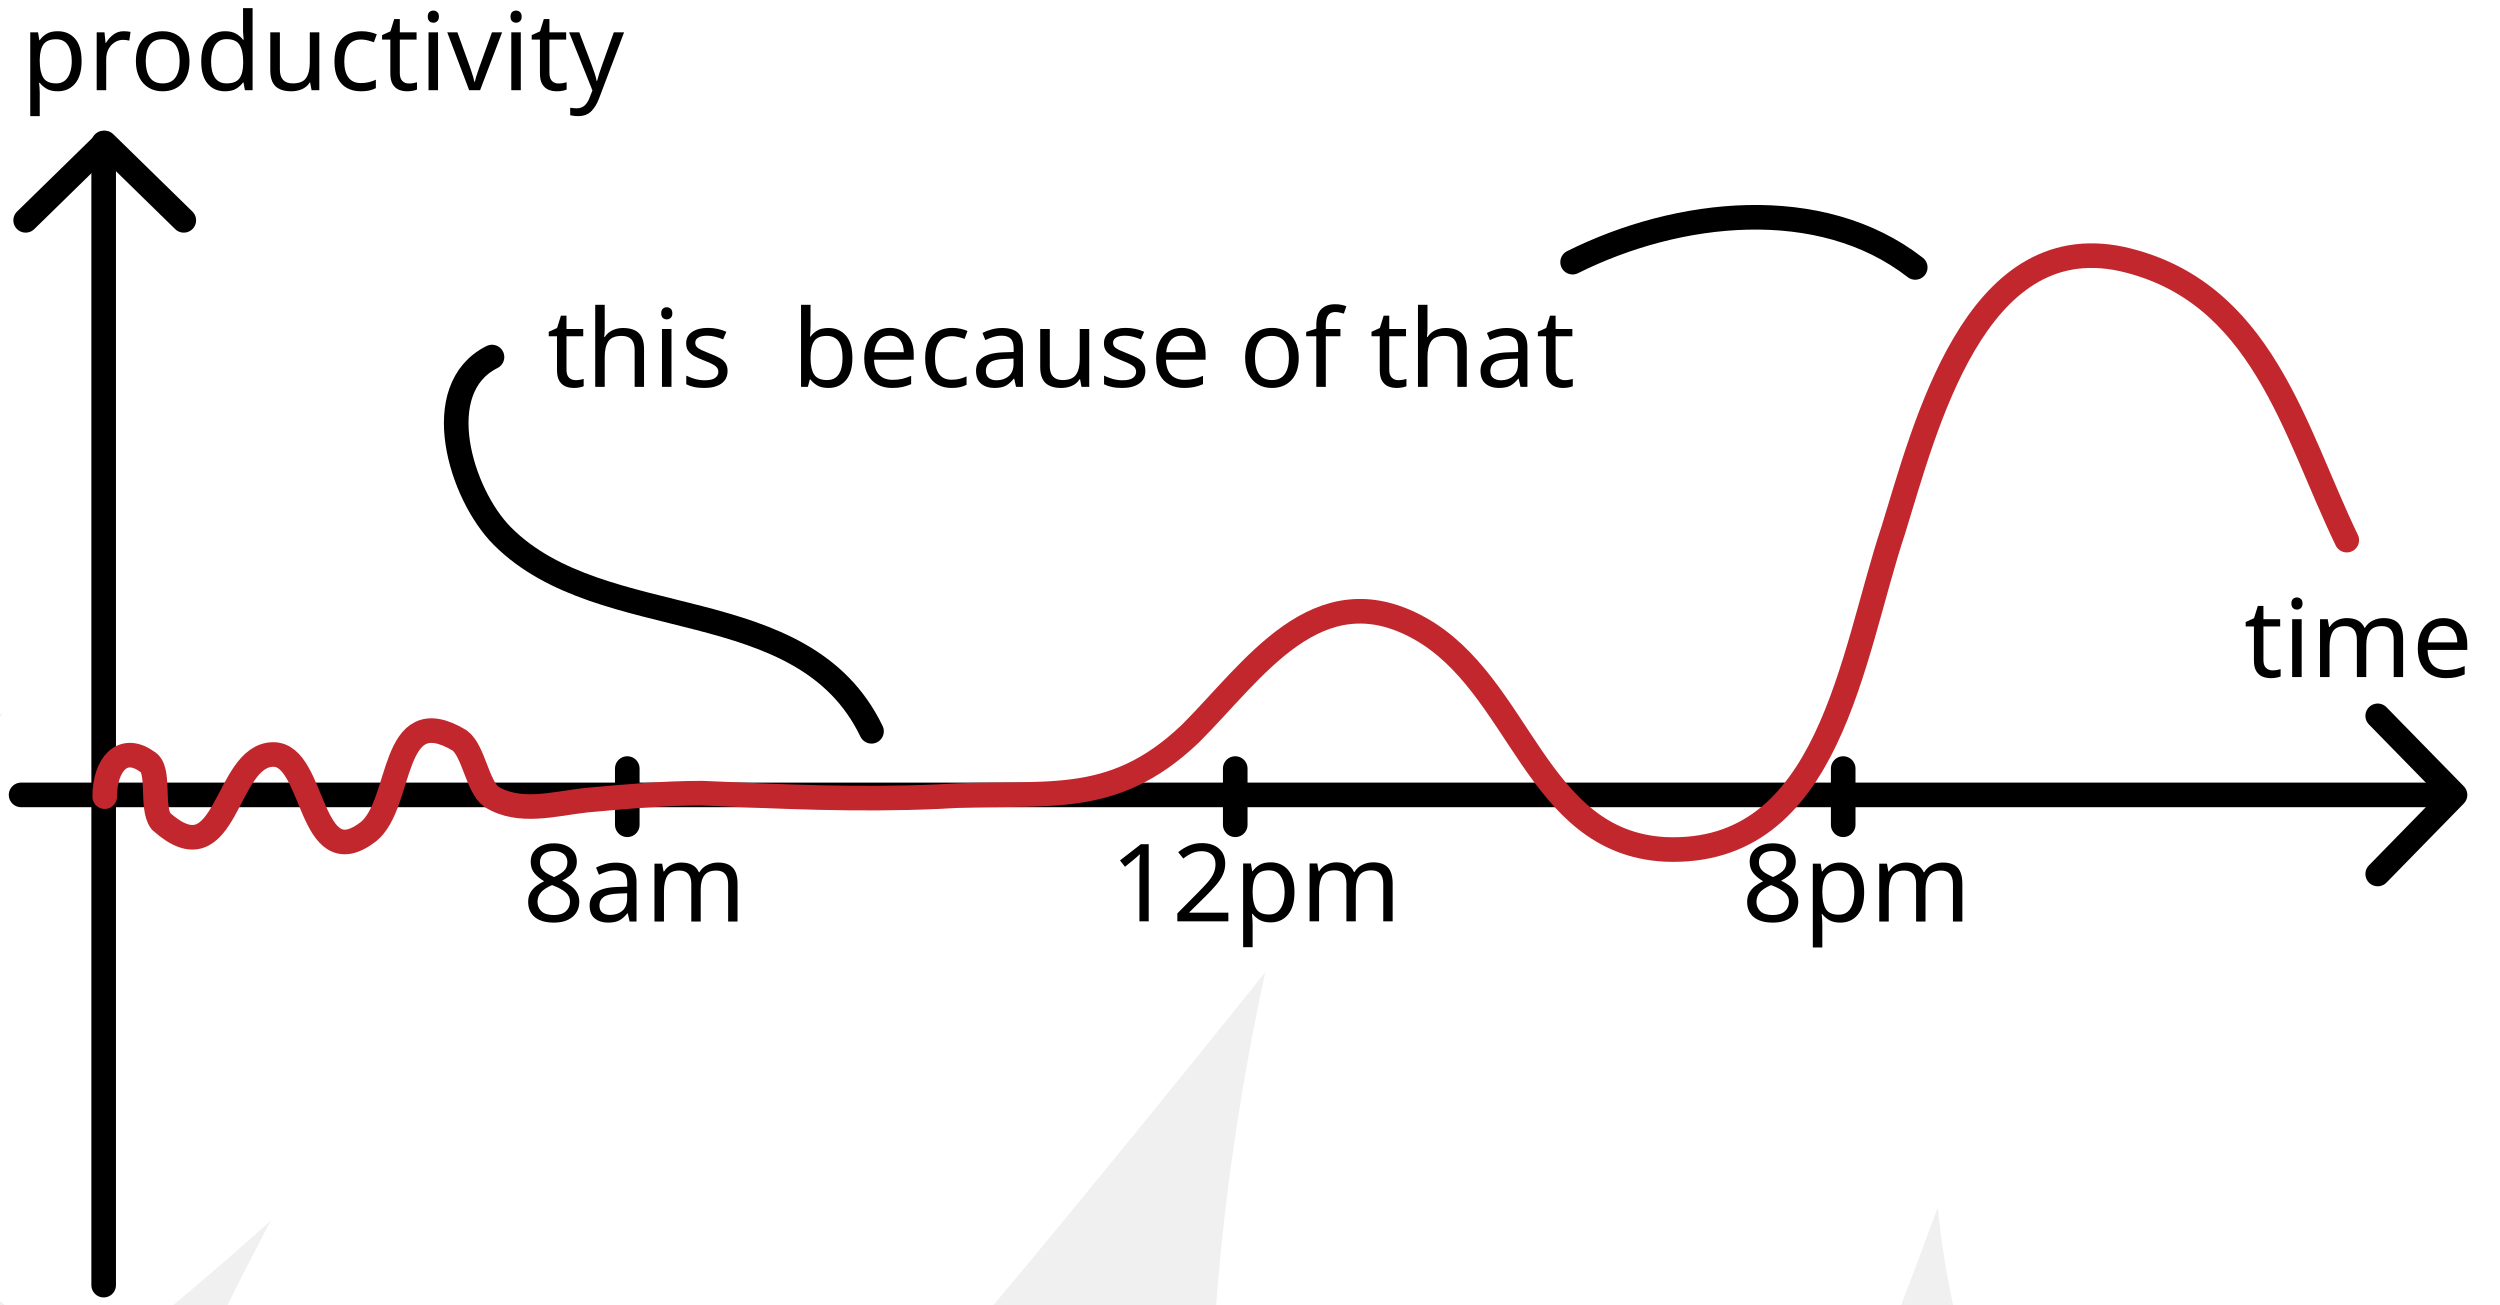
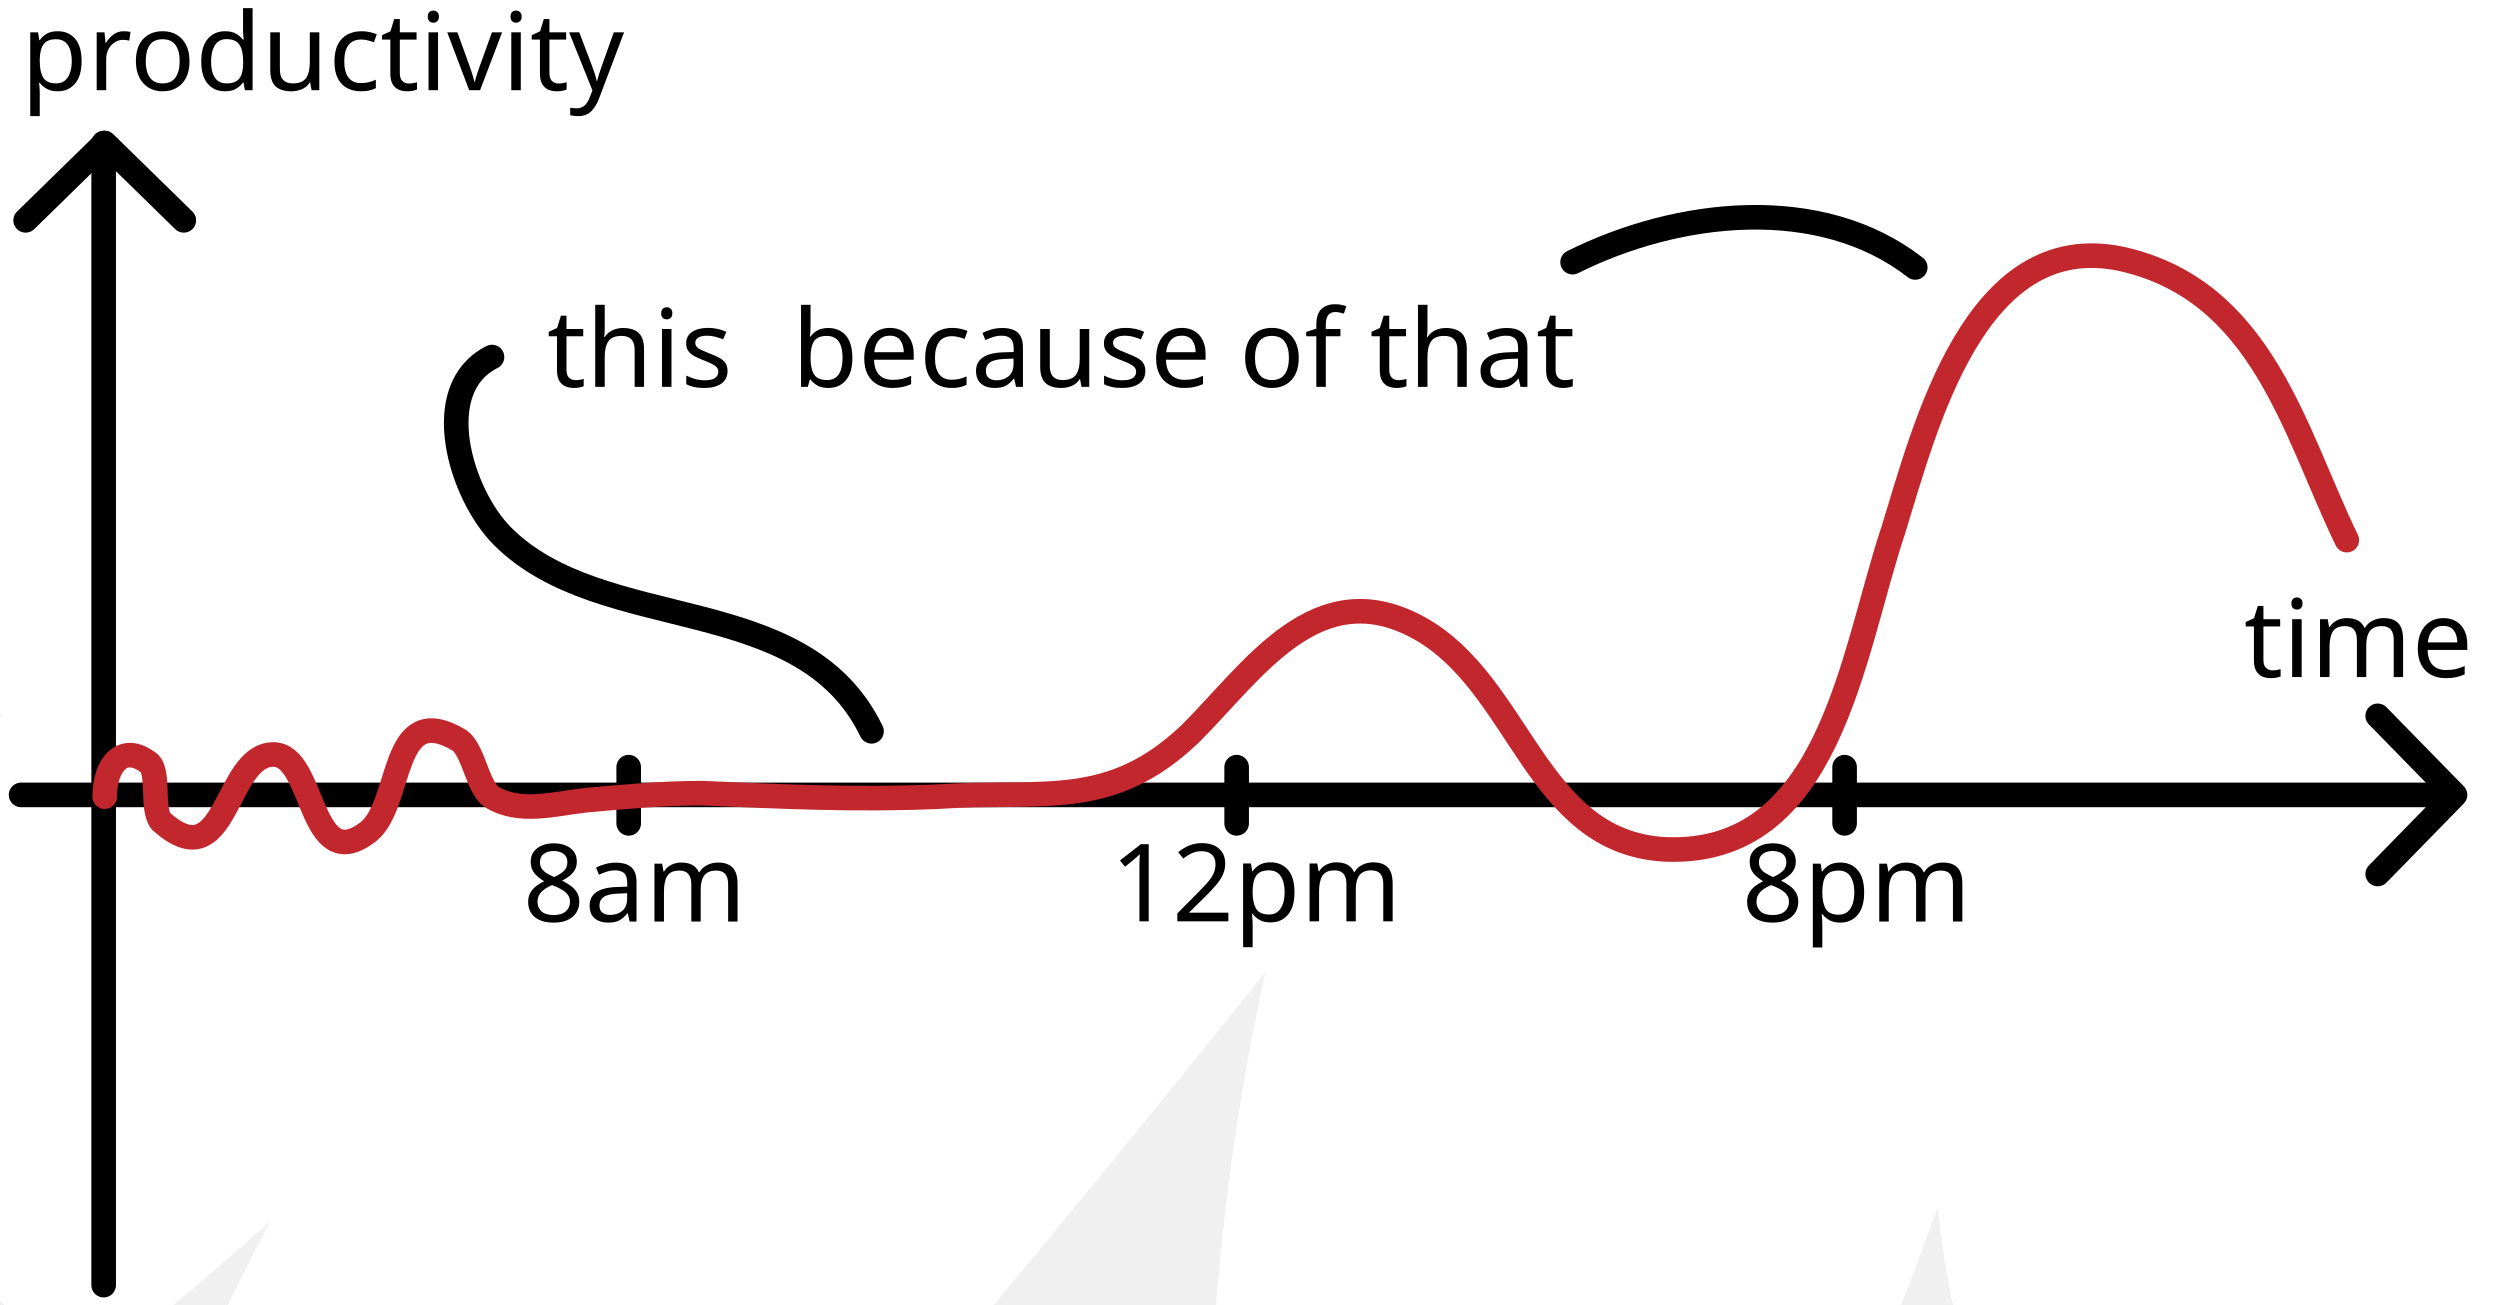
<svg xmlns="http://www.w3.org/2000/svg" version="1.1" id="Layer_1" x="0px" y="0px" viewBox="0 0 711.4 371.3" enable-background="new 0 0 711.4 371.3" xml:space="preserve">
  <path fill="none" stroke="#FFFFFF" stroke-width="120" stroke-linejoin="bevel" stroke-miterlimit="10" d="M116.3-58.7  C73.2-23.8,21.9,0.3-20,36.6s-74.9,91.3-62.8,145.5C36.1,114.2,151.1,39.5,261.4-41.6C179.3,92.9,53.5,199.6-11.3,343.3  C138.3,225.6,249,60.7,411.1-39c16.7-10.3,34.8-20,54.3-20.2c-11.5,41.7-46.6,71.7-78.5,100.9C251.2,165.9,144.2,321.2,76.4,492.3  c41.1-24.9,74.5-60.5,106.4-96.6C315.9,245,431.1,78.5,572.9-64.2c-5.1,36.4-27.1,67.7-46.8,98.8C449.6,155.2,400,296.1,404.4,438.9  c0.2,6.9,0.9,14.5,5.9,19.2c6,5.5,15.9,4.4,22.5-0.5s10.5-12.3,14.1-19.6c73.3-148.6,100.3-319.7,194.6-455.8  c9.7-13.9,24-29,40.5-25.2C650,64.1,618,172.4,610.9,284c-1.9,29.6-1.9,60,7.2,88.2s28.8,54.4,56.5,64.9  c13.9-84,8.6-169.7,11.5-254.8c2.9-85,14.9-172.7,59.2-245.4" />
  <g>
    <line fill="none" stroke="#000000" stroke-width="7" stroke-linecap="round" stroke-miterlimit="10" x1="29.5" y1="365.7" x2="29.5" y2="40.7" />
    <polyline fill="none" stroke="#000000" stroke-width="7" stroke-linecap="round" stroke-linejoin="round" stroke-miterlimit="10" points="   7.3,62.7 29.8,40.7 52.3,62.7  " />
    <text transform="matrix(1 0 0 1 6 25.6667)" font-family="'PermanentMarker'" font-size="30.74">productivity</text>
  </g>
  <g>
    <line fill="none" stroke="#000000" stroke-width="7" stroke-linecap="round" stroke-miterlimit="10" x1="6" y1="226.2" x2="697" y2="226.2" />
    <polyline fill="none" stroke="#000000" stroke-width="7" stroke-linecap="round" stroke-linejoin="round" stroke-miterlimit="10" points="   676.6,203.7 698.6,226.2 676.6,248.7  " />
    <g>
      <text transform="matrix(1 0 0 1 638.5498 192.6667)" font-family="'PermanentMarker'" font-size="30.74">time</text>
    </g>
  </g>
  <g>
-     <line fill="none" stroke="#000000" stroke-width="7" stroke-linecap="round" stroke-miterlimit="10" x1="178.5" y1="218.7" x2="178.5" y2="234.7" />
+     <line fill="none" stroke="#000000" stroke-width="7" stroke-linecap="round" stroke-miterlimit="10" x1="178.9" y1="218.3" x2="178.9" y2="234.3" />
    <text transform="matrix(1 0 0 1 148.7957 262.2271)" font-family="'PermanentMarker'" font-size="30.74">8am</text>
  </g>
  <g>
-     <line fill="none" stroke="#000000" stroke-width="7" stroke-linecap="round" stroke-miterlimit="10" x1="351.5" y1="218.7" x2="351.5" y2="234.7" />
+     <line fill="none" stroke="#000000" stroke-width="7" stroke-linecap="round" stroke-miterlimit="10" x1="351.9" y1="218.3" x2="351.9" y2="234.3" />
    <text transform="matrix(1 0 0 1 315.9719 262.1673)" font-family="'PermanentMarker'" font-size="30.74">12pm</text>
  </g>
  <g>
-     <line fill="none" stroke="#000000" stroke-width="7" stroke-linecap="round" stroke-miterlimit="10" x1="524.5" y1="218.7" x2="524.5" y2="234.7" />
+     <line fill="none" stroke="#000000" stroke-width="7" stroke-linecap="round" stroke-miterlimit="10" x1="524.9" y1="218.3" x2="524.9" y2="234.3" />
    <text transform="matrix(1 0 0 1 495.6663 262.2271)" font-family="'PermanentMarker'" font-size="30.74">8pm</text>
  </g>
  <path fill="none" stroke="#C1272D" stroke-width="7" stroke-linecap="round" stroke-miterlimit="10" d="M29.8,226.7c0-9,5-15,12-10  c4,2,1,13,4,17c19,17,18-19,32-19c12,0,10,35,27,22c10-8,6-38,26-26c4,3,5,13,9,16c8,5,18,2,27,1c11-1,22-2,33-2c23,1,44,2,67,1  c30-2,49,4,72-18c18-18,36-46,65-30s33,61,70,63c47,2,53-55,65-91c9-29,23-86,65-77c40,9,49,49,64,80" />
  <g>
    <path fill="none" stroke="#000000" stroke-width="7" stroke-linecap="round" stroke-linejoin="round" stroke-miterlimit="10" d="   M140,101.6c-18,9-9,39,3,51c28.5,28.5,85.5,15,105,55.5" />
    <text transform="matrix(1 0 0 1 155.6692 110.0857)" font-family="'PermanentMarker'" font-size="30.74">this</text>
  </g>
  <g>
    <text transform="matrix(1 0 0 1 225.3346 110.0857)" font-family="'PermanentMarker'" font-size="30.74">because of that</text>
    <path fill="none" stroke="#000000" stroke-width="7" stroke-linecap="round" stroke-linejoin="round" stroke-miterlimit="10" d="   M447.5,74.6c30-15,70.5-19.5,97.5,1.5" />
  </g>
</svg>
